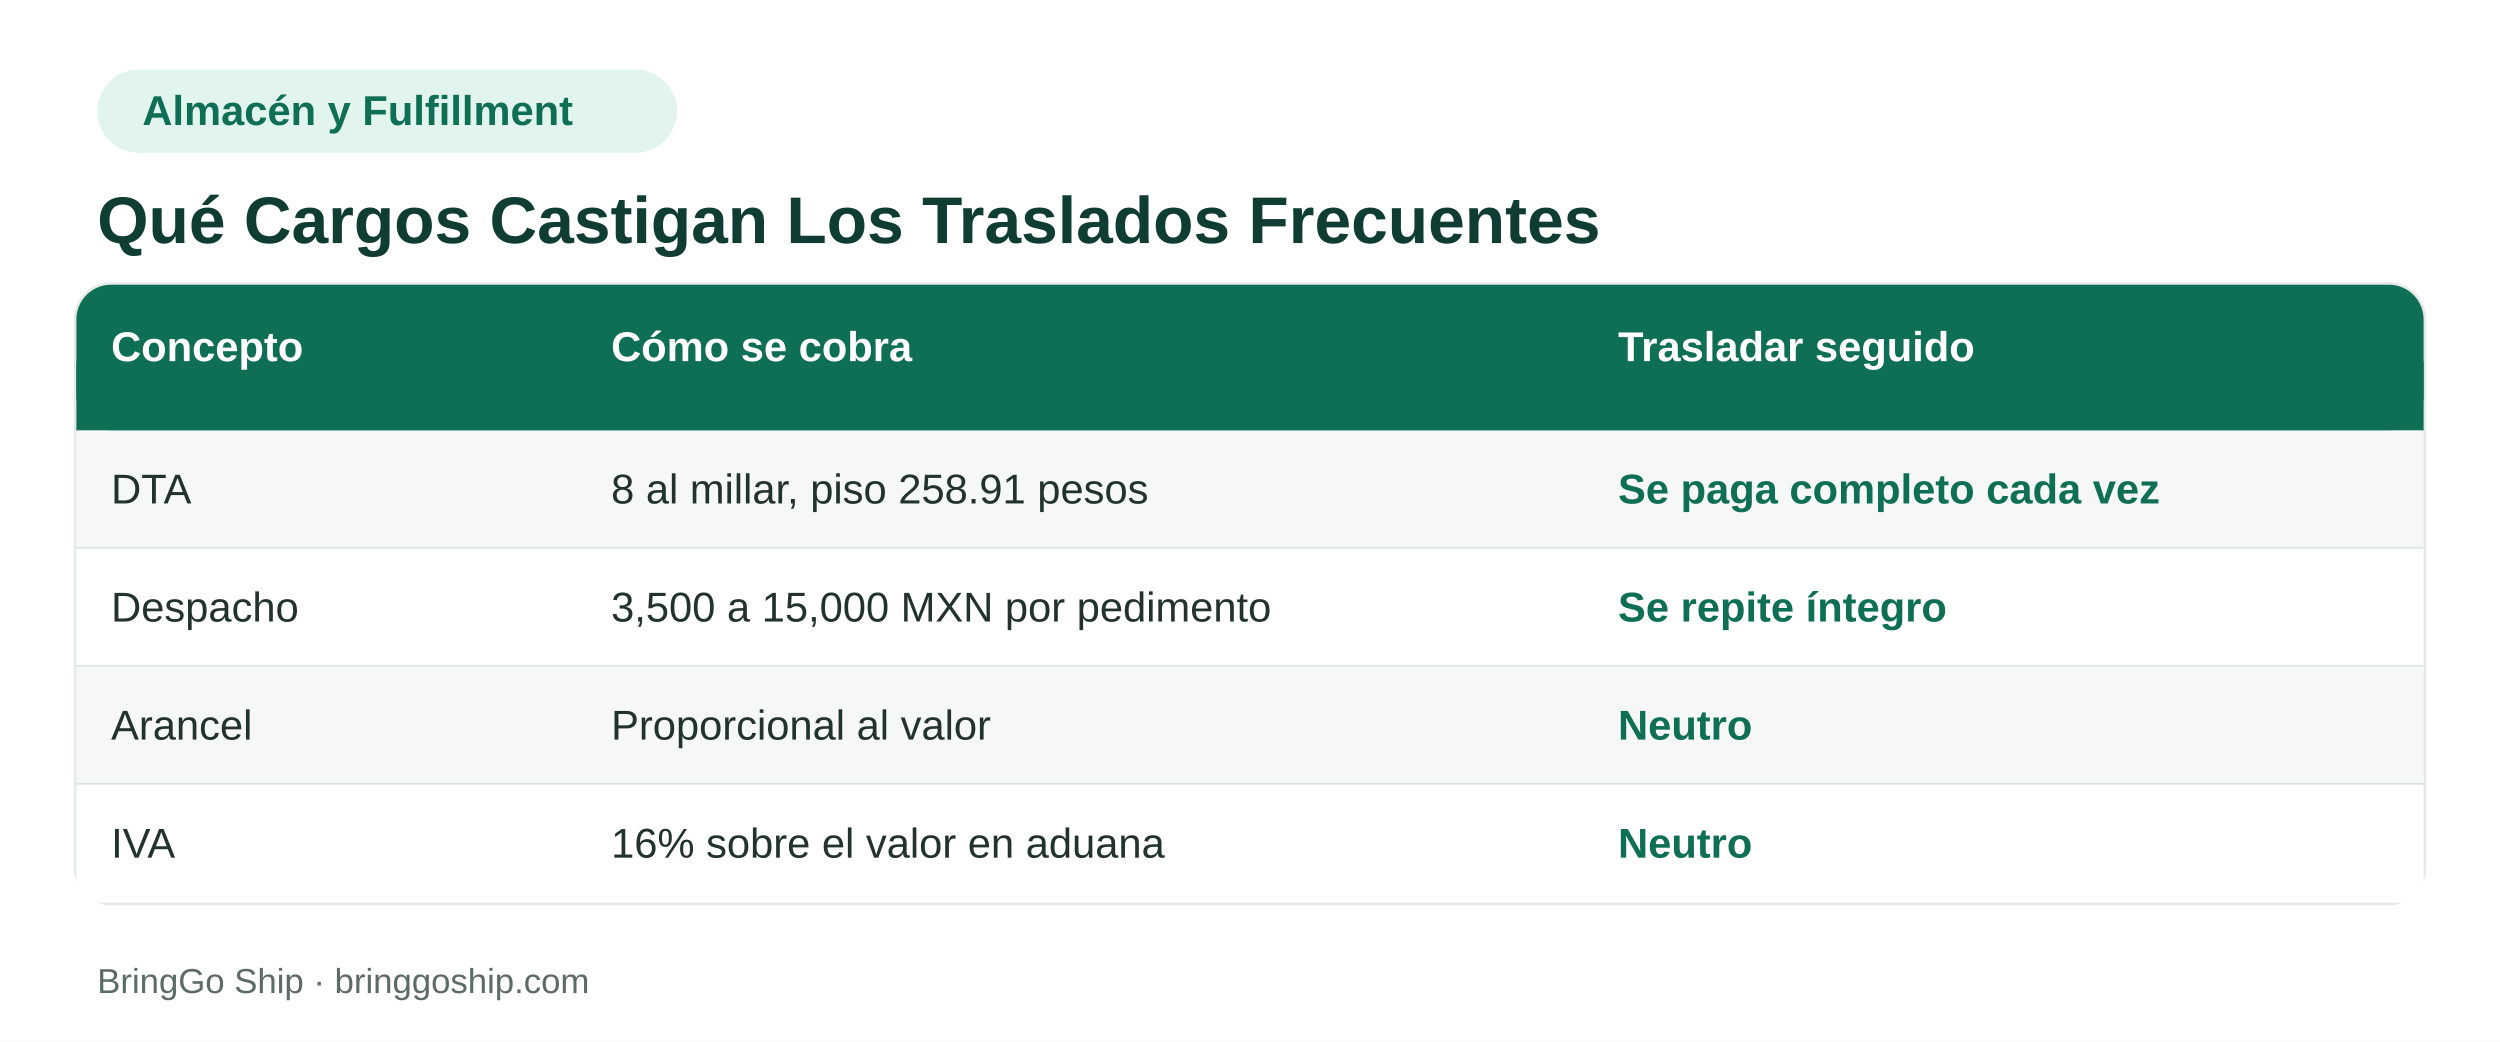
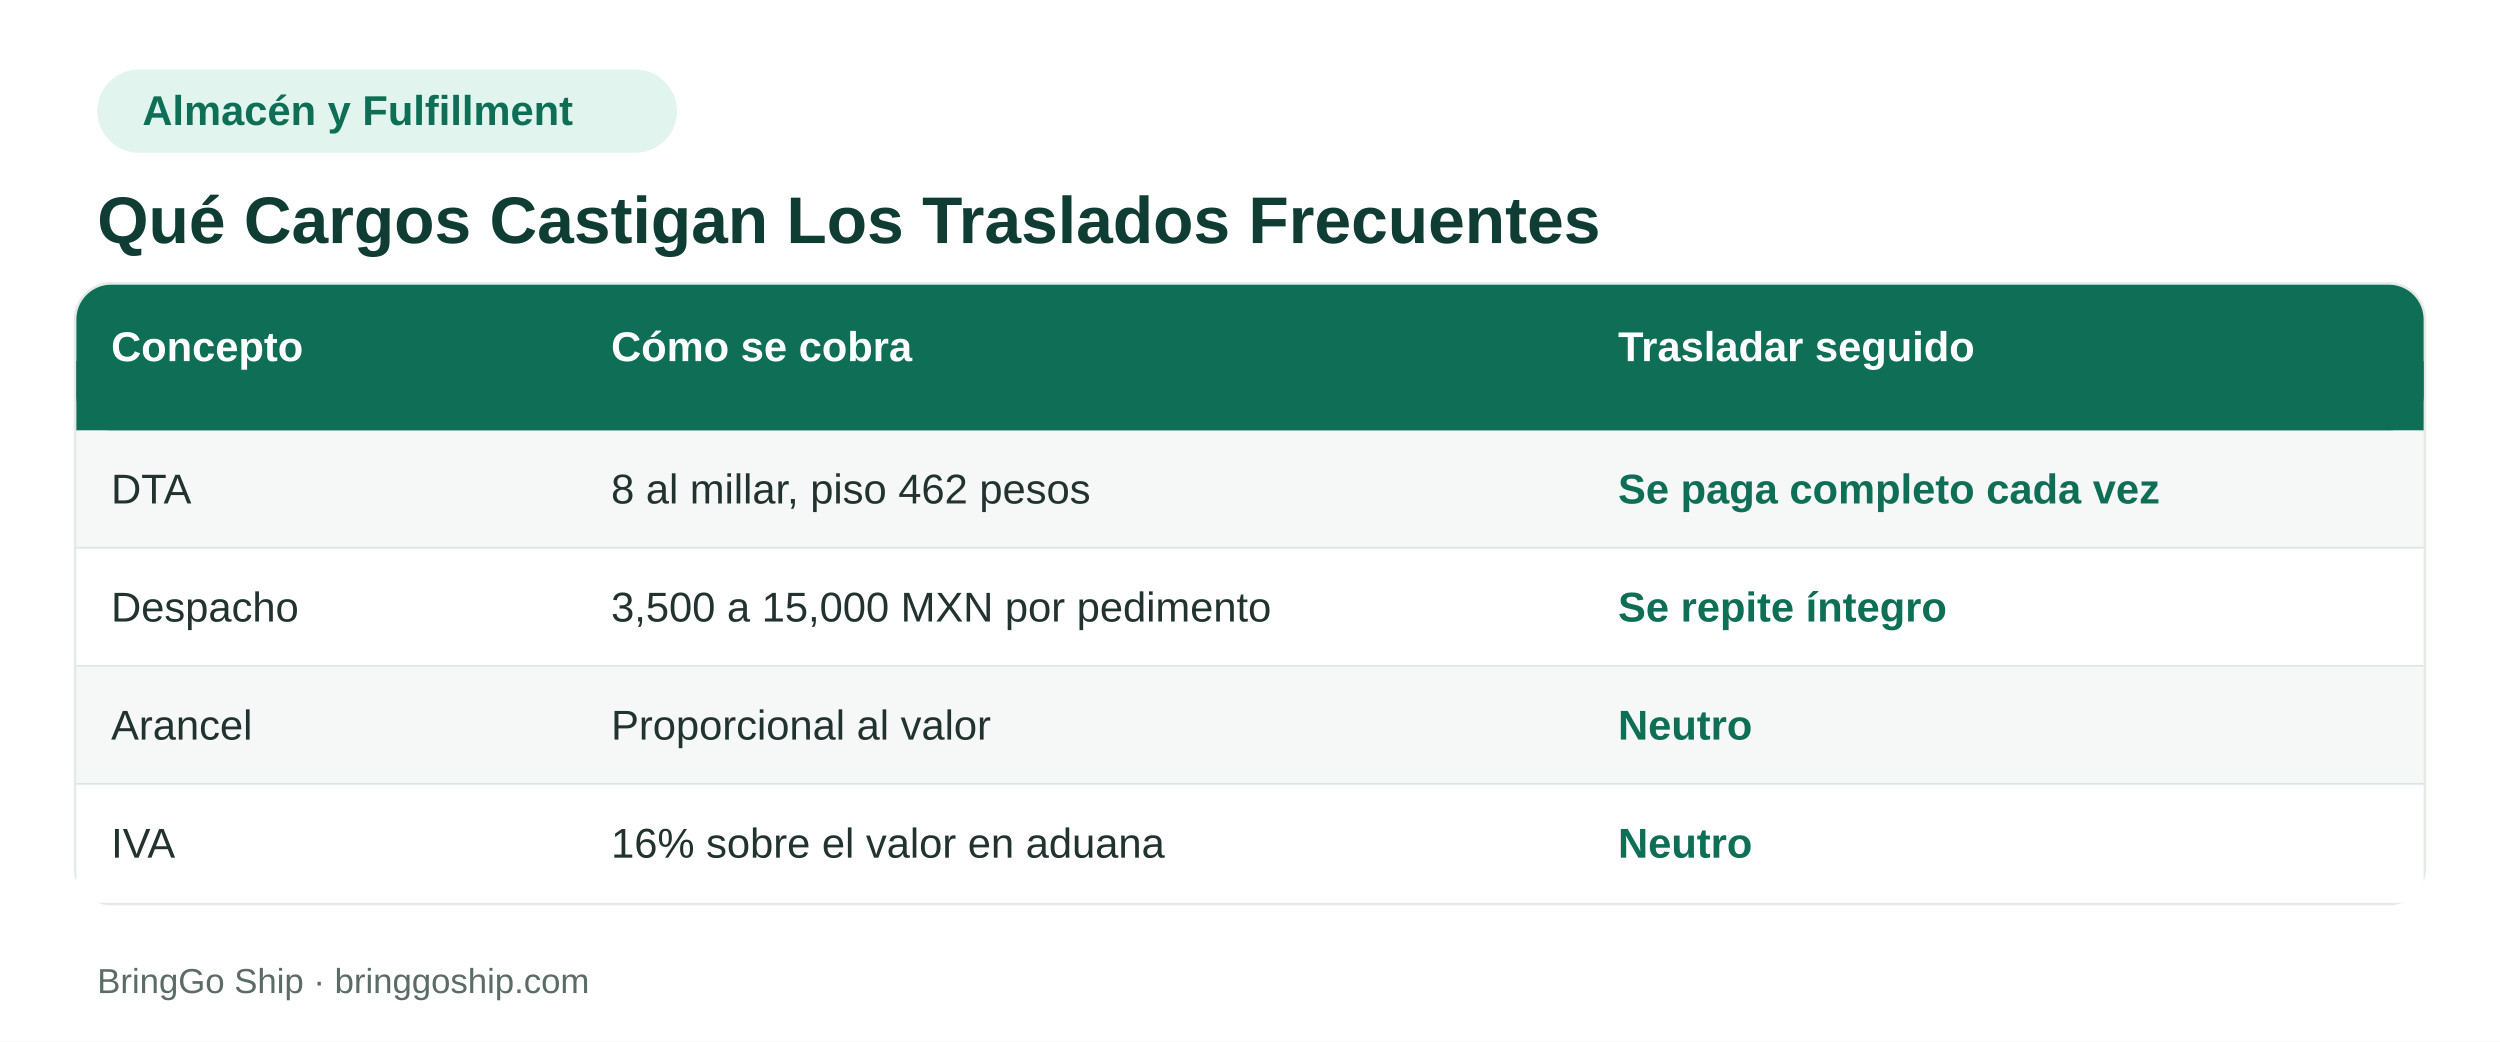
<svg xmlns="http://www.w3.org/2000/svg" width="720" height="300" viewBox="0 0 720 300" role="img">
  <style>
text{font-family:Arial,Helvetica,sans-serif}
.bg{fill:#ffffff}.card{fill:#ffffff;stroke:#e4ebe7;stroke-width:1.5}
.hdr{fill:#0F6E56}.row{fill:#f5f8f7}.row2{fill:#ffffff}.ln{stroke:#dbe6e1;stroke-width:1}
.tt{fill:#0F3D33;font-weight:bold}.ts{fill:#5b6b66}
.th{fill:#ffffff;font-weight:bold}.td{fill:#22332f}.tdb{fill:#0F6E56;font-weight:bold}
.pill{fill:#E1F5EE}.tp{fill:#0F6E56;font-weight:bold}
@media (prefers-color-scheme:dark){
.bg{fill:#0d1614}.card{fill:#16211e;stroke:#2c3a35}
.hdr{fill:#12876A}.row{fill:#1d2b27}.row2{fill:#16211e}.ln{stroke:#2c3a35}
.tt{fill:#d7f2e6}.ts{fill:#8fa79d}
.th{fill:#ffffff}.td{fill:#cfe0d9}.tdb{fill:#6fe0b0}
.pill{fill:#123a2e}.tp{fill:#6fe0b0}}
</style>
  <rect class="bg" width="720" height="300" />
  <rect class="pill" x="28" y="20" width="167" height="24" rx="12" />
  <text class="tp" x="41" y="36" font-size="12">Almacén y Fulfillment</text>
  <text class="tt" x="28" y="70" font-size="19">Qué Cargos Castigan Los Traslados Frecuentes</text>
  <rect class="card" x="22" y="82" width="676" height="178" rx="10" />
  <rect class="hdr" x="22" y="82" width="676" height="42" rx="10" />
  <rect class="hdr" x="22" y="104" width="676" height="20" />
  <text class="th" x="32" y="104" font-size="12">Concepto</text>
  <text class="th" x="176" y="104" font-size="12">Cómo se cobra</text>
  <text class="th" x="466" y="104" font-size="12">Trasladar seguido</text>
  <rect class="row" x="22" y="124" width="676" height="34" />
  <text class="td" x="32" y="145" font-size="12">DTA</text>
-   <text class="td" x="176" y="145" font-size="12">8 al millar, piso 258.91 pesos</text>
+   <text class="td" x="176" y="145" font-size="12">8 al millar, piso 462 pesos</text>
  <text class="tdb" x="466" y="145" font-size="12">Se paga completo cada vez</text>
  <line class="ln" x1="22" y1="158" x2="698" y2="158" />
  <rect class="row2" x="22" y="158" width="676" height="34" />
  <text class="td" x="32" y="179" font-size="12">Despacho</text>
  <text class="td" x="176" y="179" font-size="12">3,500 a 15,000 MXN por pedimento</text>
  <text class="tdb" x="466" y="179" font-size="12">Se repite íntegro</text>
  <line class="ln" x1="22" y1="192" x2="698" y2="192" />
  <rect class="row" x="22" y="192" width="676" height="34" />
  <text class="td" x="32" y="213" font-size="12">Arancel</text>
  <text class="td" x="176" y="213" font-size="12">Proporcional al valor</text>
  <text class="tdb" x="466" y="213" font-size="12">Neutro</text>
  <line class="ln" x1="22" y1="226" x2="698" y2="226" />
  <rect class="row2" x="22" y="226" width="676" height="34" />
  <text class="td" x="32" y="247" font-size="12">IVA</text>
  <text class="td" x="176" y="247" font-size="12">16% sobre el valor en aduana</text>
  <text class="tdb" x="466" y="247" font-size="12">Neutro</text>
  <text class="ts" x="28" y="286" font-size="10">BringGo Ship · bringgoship.com</text>
</svg>
